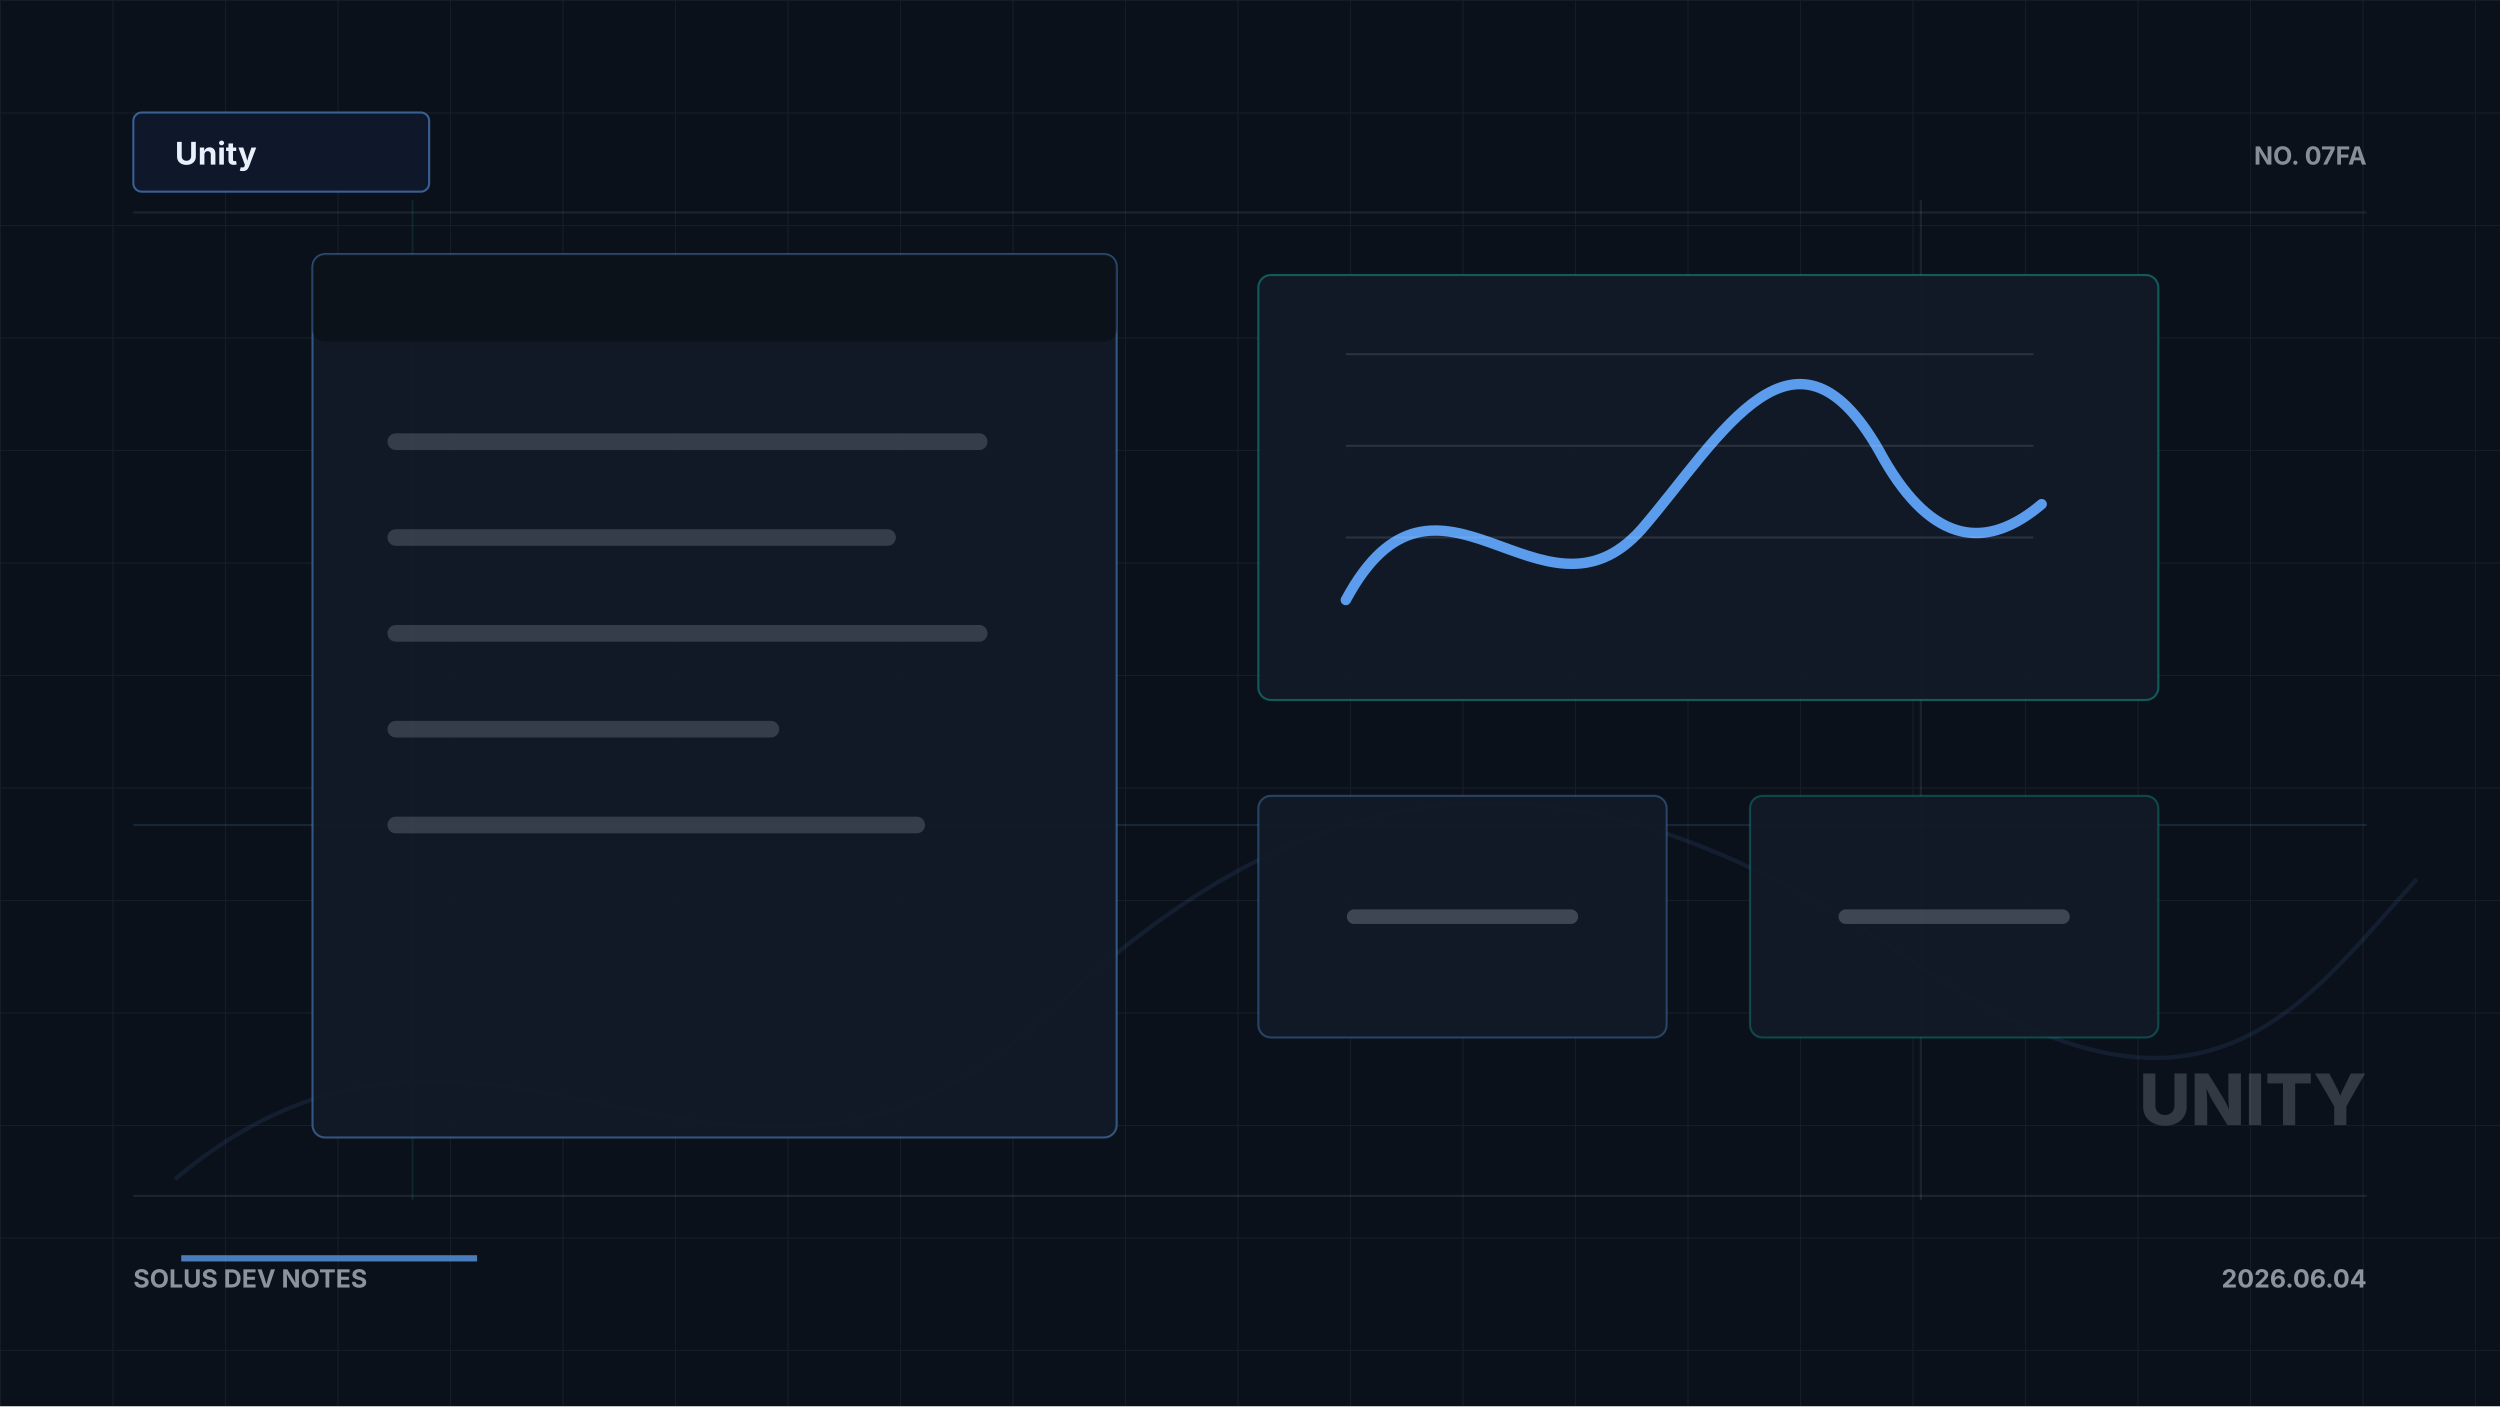
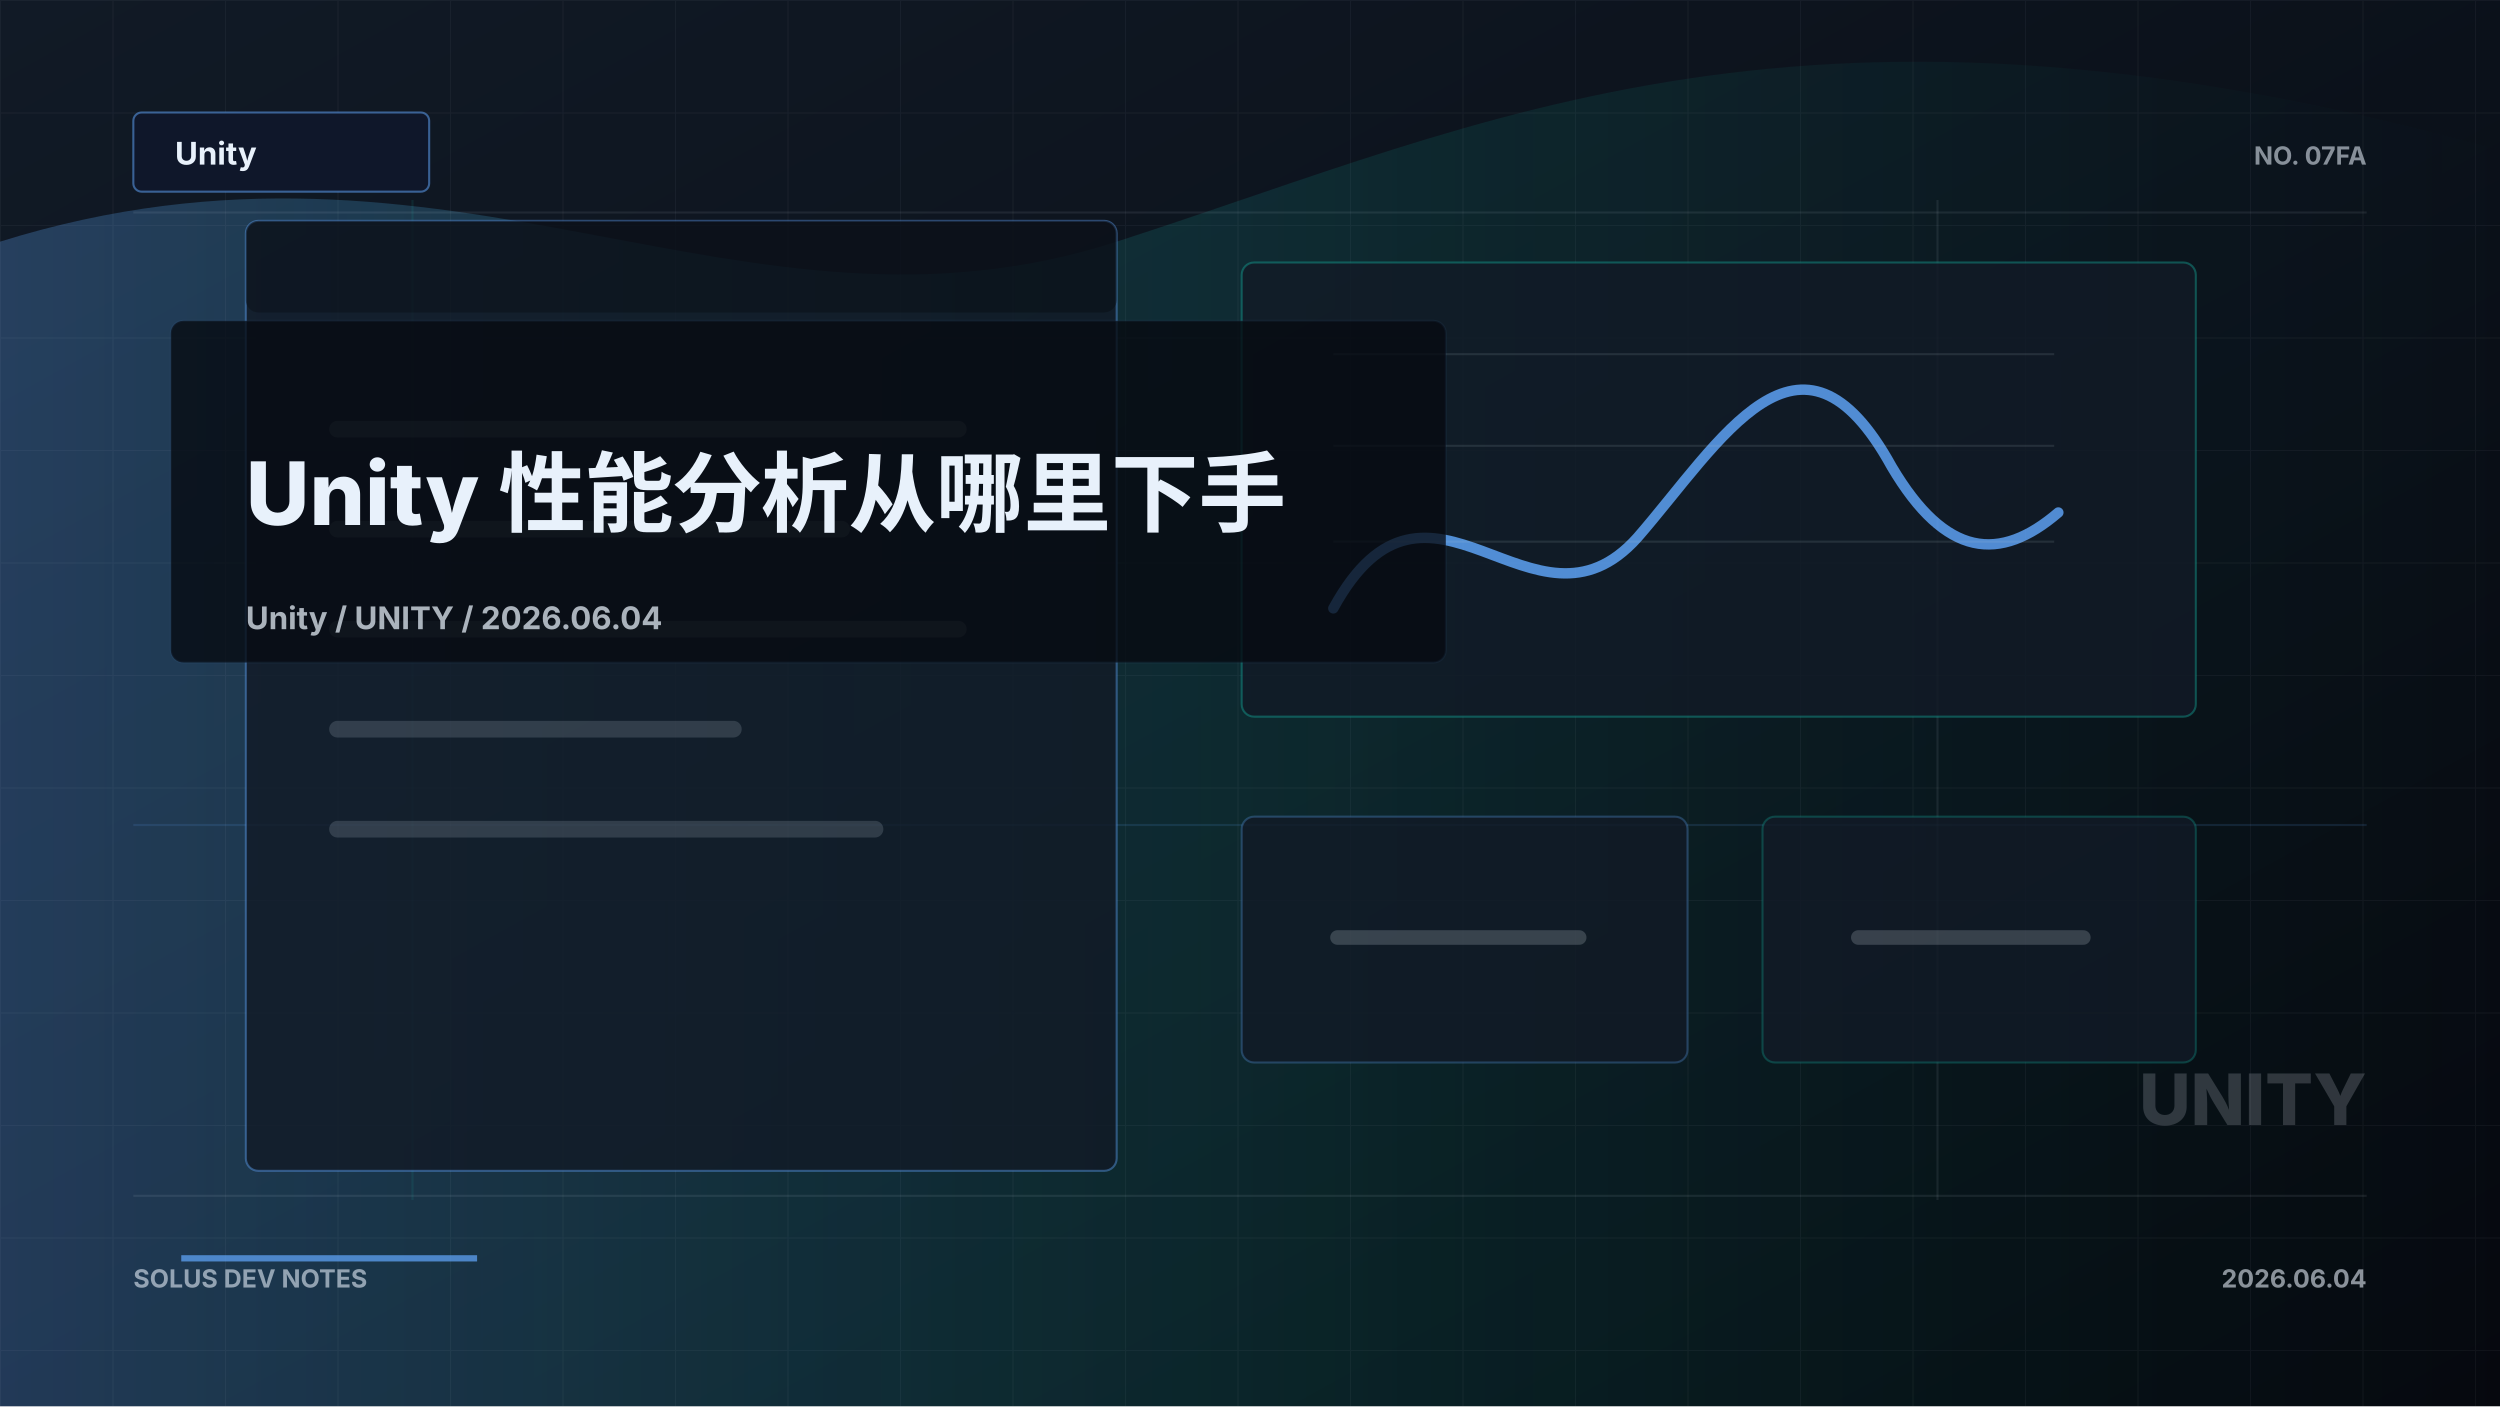
<svg xmlns="http://www.w3.org/2000/svg" viewBox="0 0 1200 675" role="img" aria-label="Unity 性能分析从哪里下手 封面">
  <defs>
+     <linearGradient id="bg" x1="0" y1="0" x2="1" y2="1">
+       <stop offset="0" stop-color="#111a26" />
+       <stop offset=".52" stop-color="#0b111a" />
+       <stop offset="1" stop-color="#05080d" />
+     </linearGradient>
+     <linearGradient id="wash" x1="0" y1="0" x2="1" y2="0">
+       <stop offset="0" stop-color="#60a5fa" stop-opacity=".38" />
+       <stop offset=".54" stop-color="#14b8a6" stop-opacity=".18" />
+       <stop offset="1" stop-color="#0b111a" stop-opacity=".12" />
+     </linearGradient>
    <pattern id="grid" width="54" height="54" patternUnits="userSpaceOnUse">
-       <path d="M54 0H0v54" fill="none" stroke="#e8f1fb" stroke-opacity=".055" />
+       <path d="M54 0H0v54" fill="none" stroke="#e8f1fb" stroke-opacity=".045" />
    </pattern>
  </defs>
-   <rect width="1200" height="675" fill="#0b111a" />
+   <rect width="1200" height="675" fill="url(#bg)" />
+   <path d="M0 116C218 48 356 174 536 116s330-136 664-44v603H0z" fill="url(#wash)" opacity=".72" />
  <rect width="1200" height="675" fill="url(#grid)" />
-   <path d="M64 102H1136M64 574H1136" stroke="#e8f1fb" stroke-opacity=".09" />
-   <path d="M922 96v480" stroke="#e8f1fb" stroke-opacity=".08" />
-   <path d="M64 396H1136" stroke="#60a5fa" stroke-opacity=".14" />
-   <path d="M198 96v480" stroke="#14b8a6" stroke-opacity=".12" />
-   <path d="M84 566C236 438 354 628 506 484s280-112 416-20 182 20 238-42" fill="none" stroke="#60a5fa" stroke-opacity=".1" stroke-width="2" />
-   <g opacity=".94">
-     <rect x="150" y="122" width="386" height="424" rx="6" fill="#111a26" stroke="#60a5fa" stroke-opacity=".48" />
-     <rect x="150" y="122" width="386" height="42" rx="6" fill="#05080d" opacity=".48" />
-     <path d="M190 212h280M190 258h236M190 304h280M190 350h180M190 396h250" stroke="#e8f1fb" stroke-opacity=".18" stroke-width="8" stroke-linecap="round" />
-     <rect x="604" y="132" width="432" height="204" rx="6" fill="#111a26" stroke="#14b8a6" stroke-opacity=".46" />
-     <path d="M646 288c44-82 94 20 142-34 38-44 74-112 116-34 24 42 50 44 76 22" fill="none" stroke="#60a5fa" stroke-width="5" stroke-linecap="round" />
-     <path d="M646 258h330M646 214h330M646 170h330" stroke="#e8f1fb" stroke-opacity=".12" />
-     <rect x="604" y="382" width="196" height="116" rx="6" fill="#111a26" stroke="#60a5fa" stroke-opacity=".34" />
-     <rect x="840" y="382" width="196" height="116" rx="6" fill="#111a26" stroke="#14b8a6" stroke-opacity=".34" />
-     <path d="M650 440h104M886 440h104" stroke="#e8f1fb" stroke-opacity=".22" stroke-width="7" stroke-linecap="round" />
+   <path d="M64 102H1136M64 574H1136" stroke="#e8f1fb" stroke-opacity=".08" />
+   <path d="M930 96v480" stroke="#e8f1fb" stroke-opacity=".08" />
+   <path d="M64 396H1136" stroke="#60a5fa" stroke-opacity=".13" />
+   <path d="M198 96v480" stroke="#14b8a6" stroke-opacity=".11" />
+   <g opacity=".82">
+     <rect x="118" y="106" width="418" height="456" rx="6" fill="#111a26" stroke="#60a5fa" stroke-opacity=".5" />
+     <rect x="118" y="106" width="418" height="44" rx="6" fill="#05080d" opacity=".52" />
+     <path d="M162 206h298M162 254h242M162 302h298M162 350h190M162 398h258" stroke="#e8f1fb" stroke-opacity=".18" stroke-width="8" stroke-linecap="round" />
+     <rect x="596" y="126" width="458" height="218" rx="6" fill="#111a26" stroke="#14b8a6" stroke-opacity=".46" />
+     <path d="M640 292c46-84 96 22 146-34 40-46 78-114 122-34 26 44 52 46 80 22" fill="none" stroke="#60a5fa" stroke-width="5" stroke-linecap="round" />
+     <path d="M640 260h346M640 214h346M640 170h346" stroke="#e8f1fb" stroke-opacity=".12" />
+     <rect x="596" y="392" width="214" height="118" rx="6" fill="#111a26" stroke="#60a5fa" stroke-opacity=".34" />
+     <rect x="846" y="392" width="208" height="118" rx="6" fill="#111a26" stroke="#14b8a6" stroke-opacity=".34" />
+     <path d="M642 450h116M892 450h108" stroke="#e8f1fb" stroke-opacity=".23" stroke-width="7" stroke-linecap="round" />
+   </g>
+   <g>
+     <rect x="82" y="154" width="612" height="164" rx="6" fill="#04070d" opacity=".74" />
+     <rect x="82" y="154" width="612" height="164" rx="6" fill="#0b111a" opacity=".16" stroke="#60a5fa" stroke-opacity=".34" />
+     <text fill="#e8f1fb" font-size="42" font-weight="800" font-family="Inter, Microsoft YaHei, Arial" letter-spacing="0">
+       <tspan x="118" y="252">Unity 性能分析从哪里下手</tspan>
+     </text>
+     <text x="118" y="302" fill="#e8f1fb" font-size="15" font-weight="700" opacity=".72" font-family="Inter, Microsoft YaHei, Arial">Unity / UNITY / 2026.06.04</text>
  </g>
  <g>
    <rect x="64" y="54" width="142" height="38" rx="4" fill="#0f172a" stroke="#60a5fa" stroke-opacity=".52" />
    <text x="84" y="79" fill="#e8f1fb" font-size="15" font-weight="700" font-family="Inter, Microsoft YaHei, Arial">Unity</text>
    <text x="1136" y="79" text-anchor="end" fill="#e8f1fb" font-size="12" font-weight="700" opacity=".56" font-family="Inter, Arial">NO. 07FA</text>
    <path d="M87 604h142" stroke="#60a5fa" stroke-width="3" opacity=".72" />
    <text x="64" y="618" fill="#e8f1fb" font-size="12" font-weight="700" opacity=".58" font-family="Inter, Arial">SOLUS DEV NOTES</text>
    <text x="1136" y="618" text-anchor="end" fill="#e8f1fb" font-size="12" font-weight="700" opacity=".58" font-family="Inter, Arial">2026.06.04</text>
    <text x="1136" y="540" text-anchor="end" fill="#e8f1fb" font-size="34" font-weight="800" opacity=".18" font-family="Inter, Arial" letter-spacing="0">UNITY</text>
  </g>
</svg>
